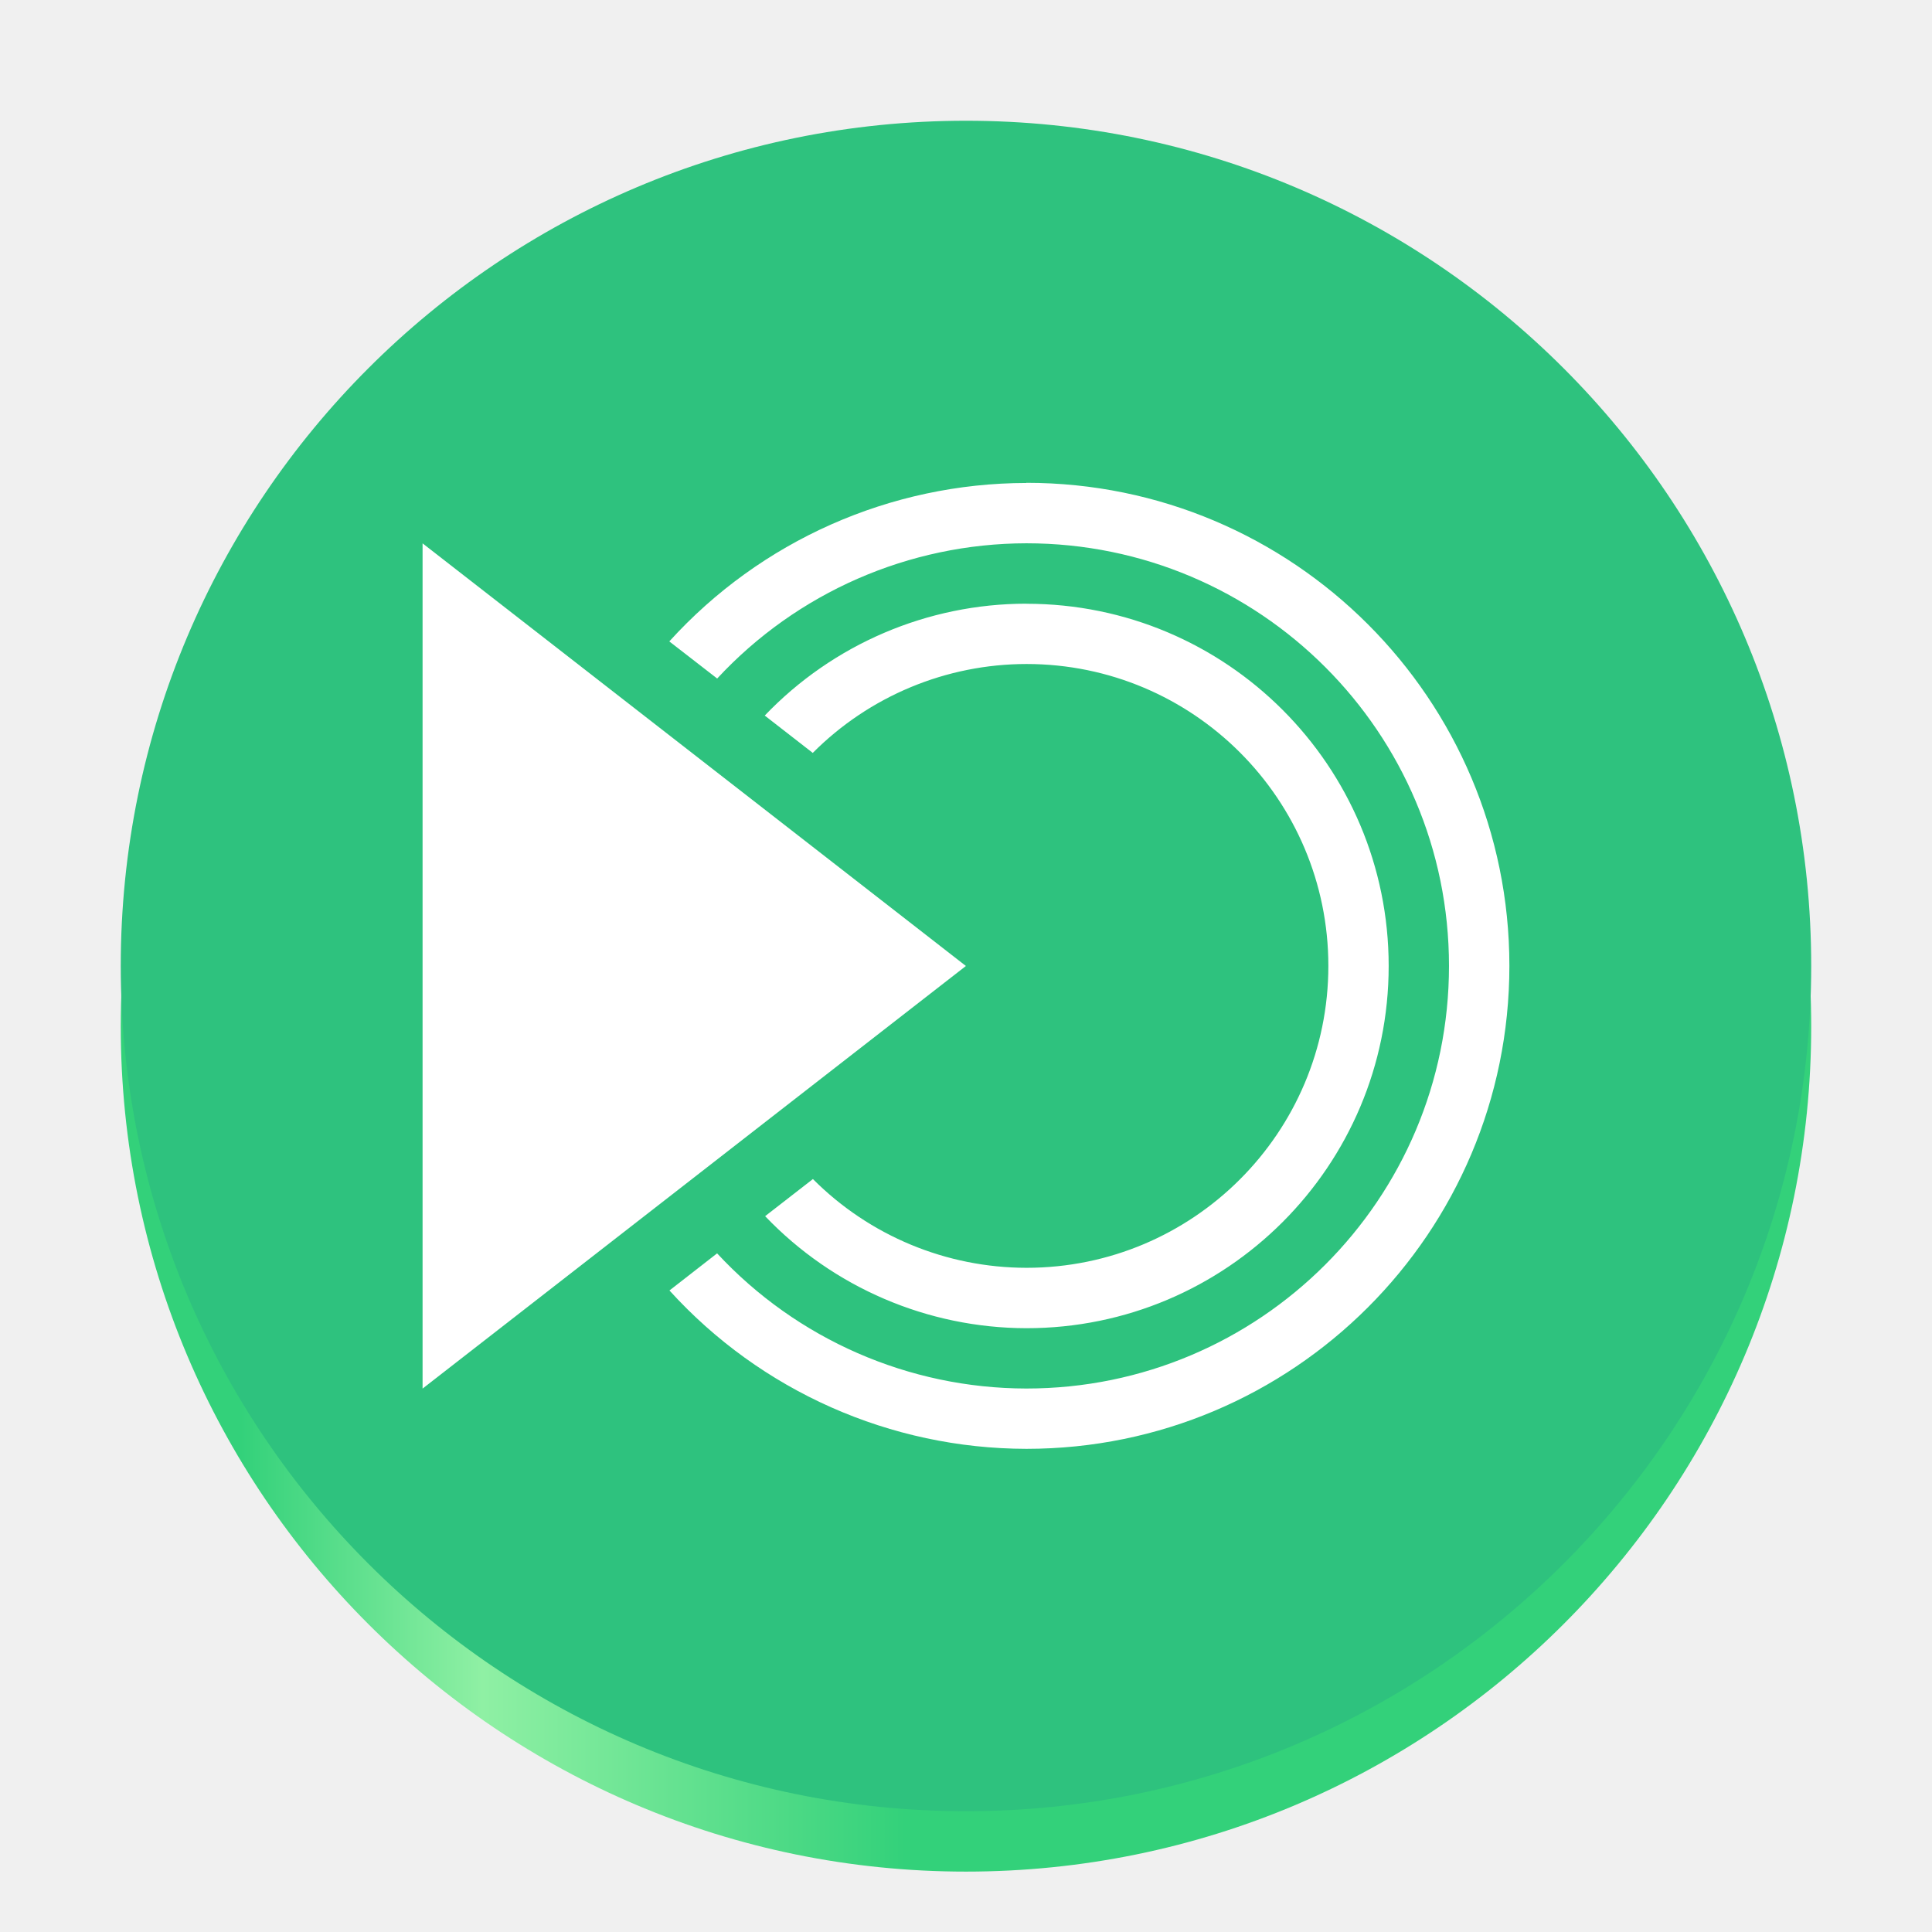
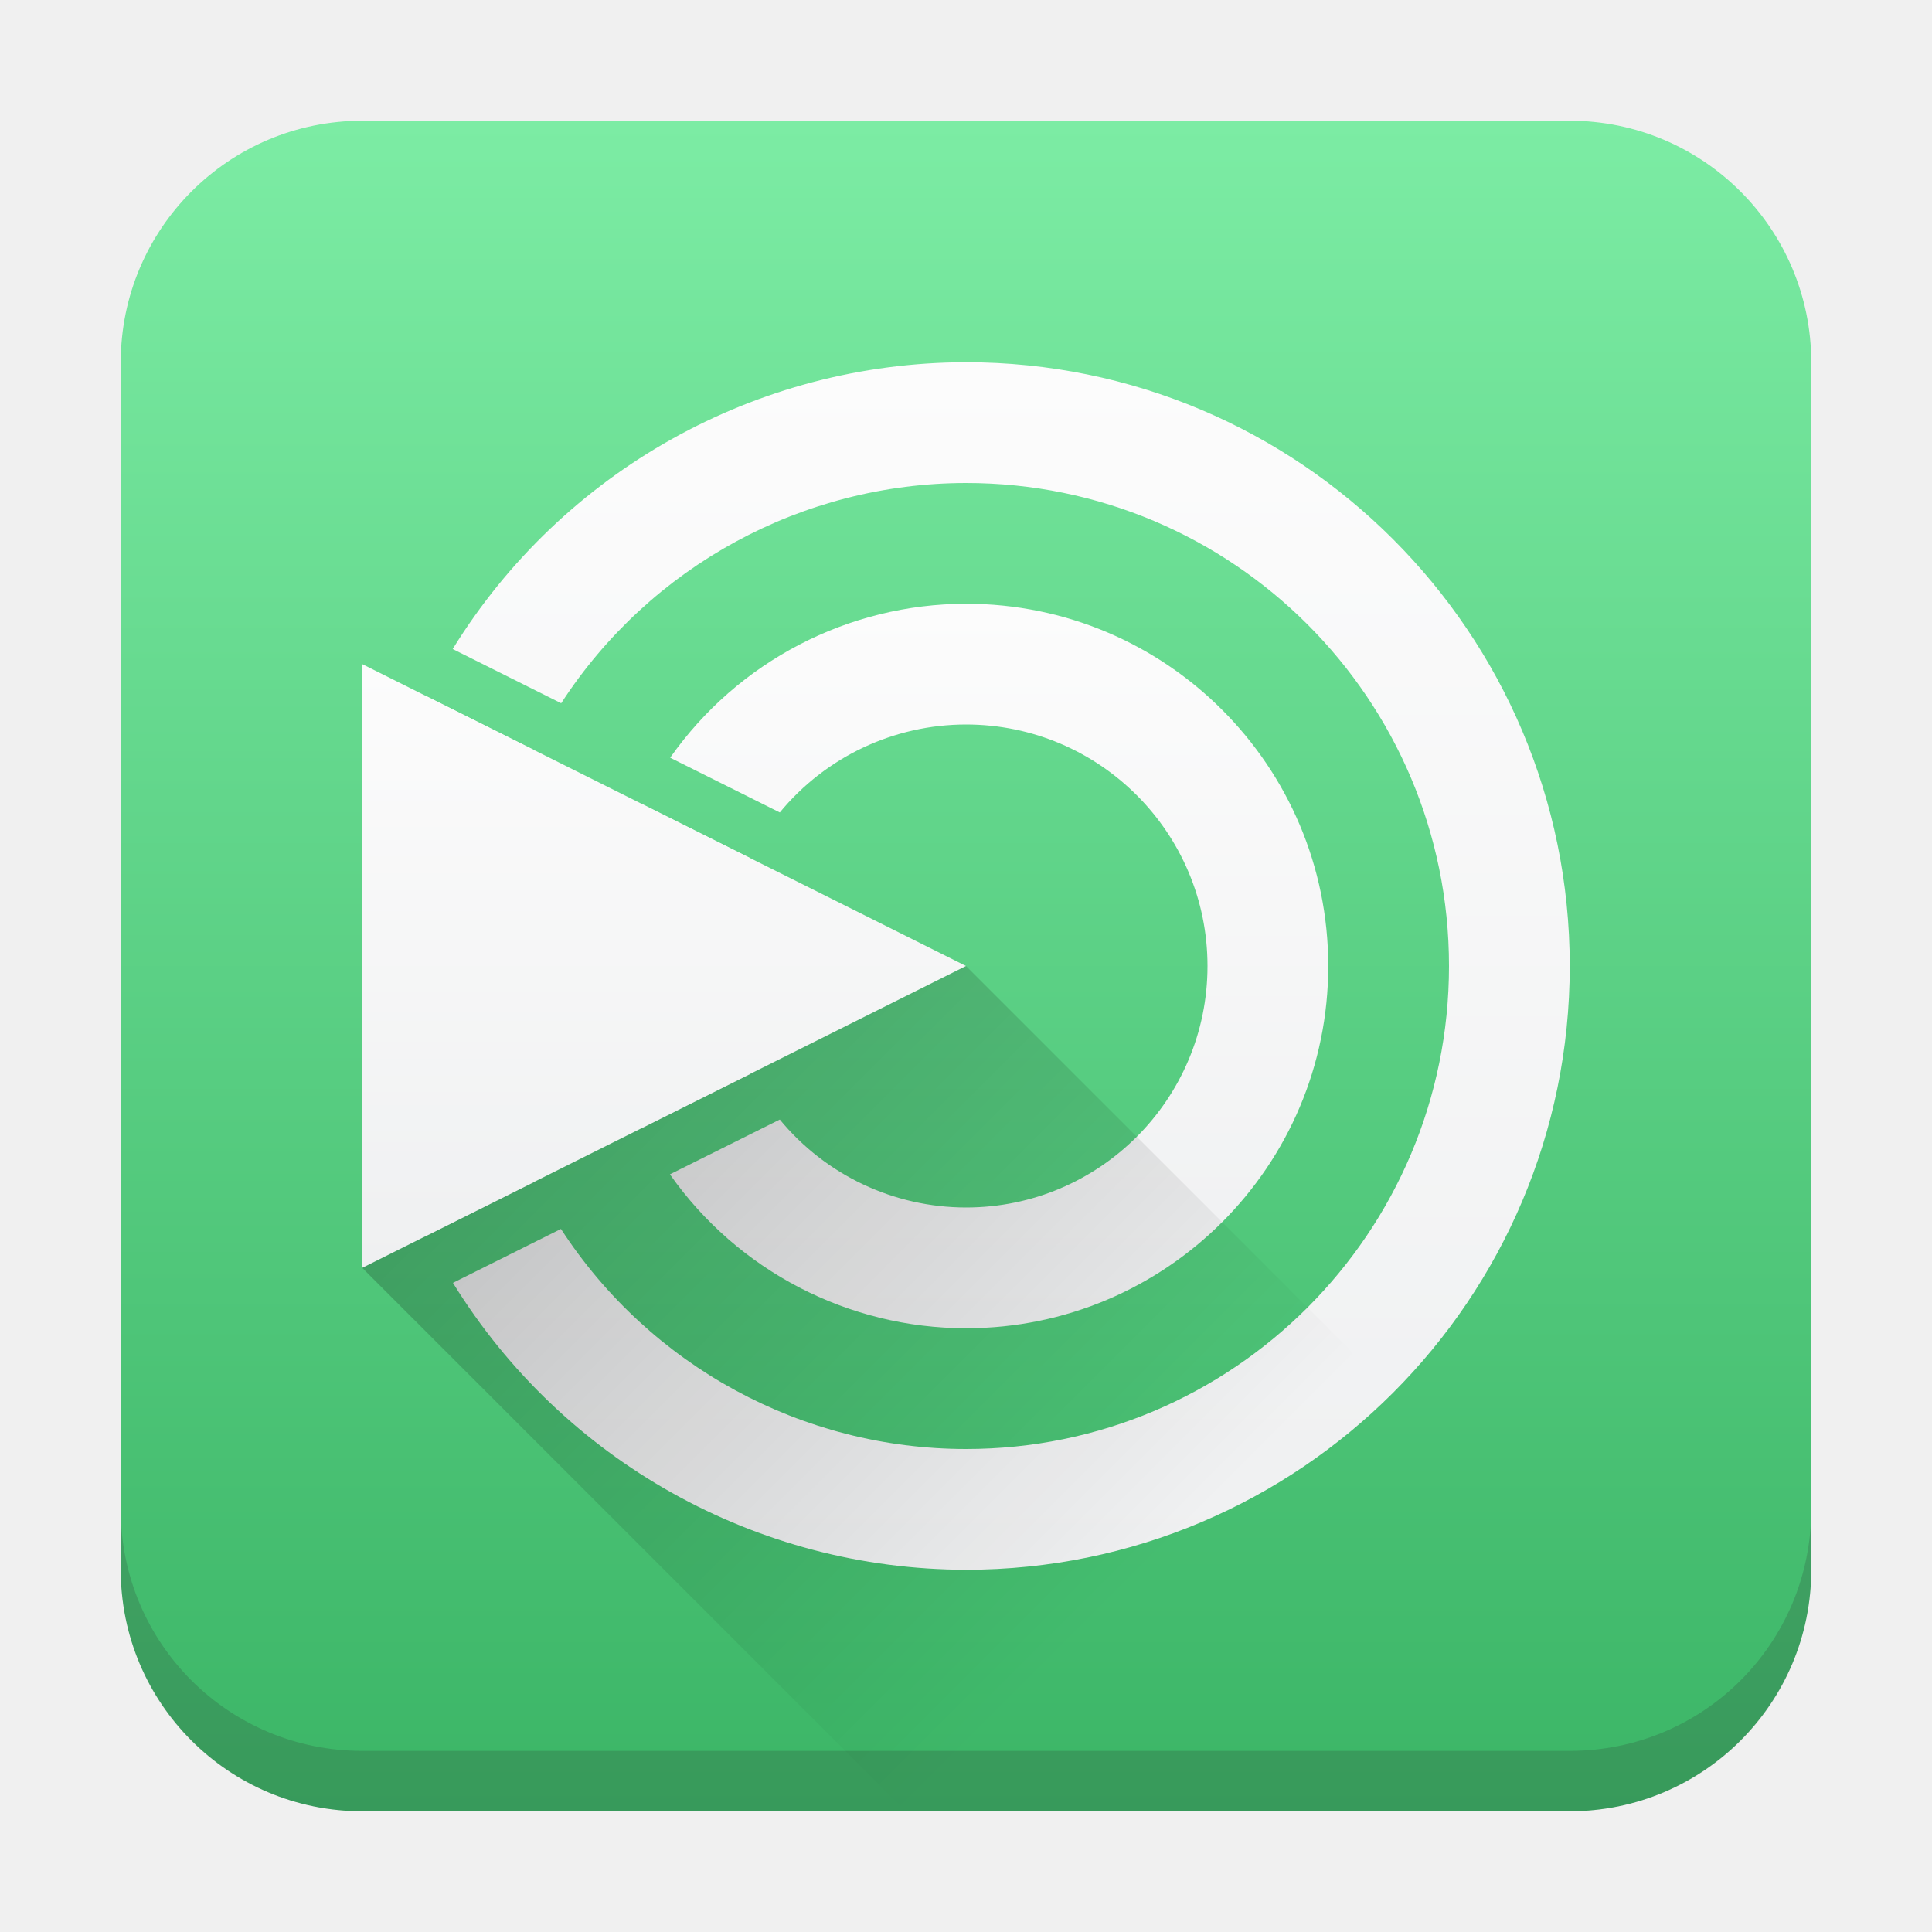
- <svg xmlns="http://www.w3.org/2000/svg" version="1" viewBox="0 0 32 32" width="32" height="32">
-   <defs>
-     <linearGradient id="a" x1="-50.45" x2="-50.45" y1="-.041" y2="-22.041" gradientUnits="userSpaceOnUse">
-       <stop stop-color="#33d17a" offset="0" />
-       <stop stop-color="#33d17a" offset=".071" />
-       <stop stop-color="#8ff0a4" offset=".214" />
-       <stop stop-color="#33d17a" offset=".464" />
-       <stop stop-color="#33d17a" offset="1" />
-     </linearGradient>
-   </defs>
-   <g transform="matrix(1.2727 0 0 1.2727 1.9478 -33.208)">
-     <rect transform="matrix(0,-1,-1,0,0,0)" x="-50.45" y="-22.041" width="22" height="22" rx="11" ry="11" fill="url(#a)" stroke-width=".55" />
-     <rect transform="matrix(0,-1,-1,0,0,0)" x="-49.664" y="-22.041" width="22" height="22" rx="11" ry="11" fill="#2ec27e" stroke-width=".55" />
-     <path d="m11.04 38.664-7.071-5.5v11z" fill="#fff" />
-     <path d="m11.827 32.378a6.286 6.286 0 0 0-4.647 2.062l0.623 0.483a5.5 5.5 0 0 1 4.024-1.76 5.5 5.5 0 0 1 5.5 5.5 5.5 5.5 0 0 1-5.5 5.5 5.5 5.5 0 0 1-4.025-1.759l-0.62 0.483a6.286 6.286 0 0 0 4.645 2.061 6.286 6.286 0 0 0 6.286-6.286 6.286 6.286 0 0 0-6.286-6.286zm0 1.571a4.714 4.714 0 0 0-3.405 1.456l0.625 0.486a3.929 3.929 0 0 1 2.781-1.157 3.929 3.929 0 0 1 3.929 3.929 3.929 3.929 0 0 1-3.929 3.929 3.929 3.929 0 0 1-2.779-1.155l-0.622 0.483a4.714 4.714 0 0 0 3.401 1.458 4.714 4.714 0 0 0 4.714-4.714 4.714 4.714 0 0 0-4.714-4.714z" fill="#fff" stroke-width=".786" />
-   </g>
+ <svg xmlns="http://www.w3.org/2000/svg" xmlns:xlink="http://www.w3.org/1999/xlink" height="32" width="32">
+   <linearGradient id="d" gradientUnits="userSpaceOnUse" x1="16" x2="16" xlink:href="#a" y1="22" y2="10" />
+   <linearGradient id="c" gradientUnits="userSpaceOnUse" x1="16" x2="16" xlink:href="#a" y1="26" y2="6" />
+   <linearGradient id="e" gradientUnits="userSpaceOnUse" x1="6" x2="6" xlink:href="#a" y1="21" y2="11" />
+   <linearGradient id="f" gradientUnits="userSpaceOnUse" x1="6" x2="15" y1="21" y2="30">
+     <stop offset="0" />
+     <stop offset="1" stop-opacity="0" />
+   </linearGradient>
+   <linearGradient id="a">
+     <stop offset="0" stop-color="#eff0f1" />
+     <stop offset="1" stop-color="#fcfcfc" />
+   </linearGradient>
+   <linearGradient id="b" gradientUnits="userSpaceOnUse" x1="2" x2="2" y1="30" y2="2">
+     <stop offset="0" stop-color="#3bb566" />
+     <stop offset="1" stop-color="#7ceca4" />
+   </linearGradient>
+   <rect fill="url(#b)" height="28" rx="4" width="28" x="2" y="2" />
+   <path d="M2 25v1c0 2.216 1.784 4 4 4h20c2.216 0 4-1.784 4-4v-1c0 2.216-1.784 4-4 4H6c-2.216 0-4-1.784-4-4z" fill="#292c2f" opacity=".2" />
+   <path d="M16 16L4 9" />
+   <path d="M16 6a10 10 0 0 0-8.502 4.75l1.797.898A8 8 0 0 1 16 8a8 8 0 0 1 8 8 8 8 0 0 1-8 8 8 8 0 0 1-6.709-3.645l-1.789.893A10 10 0 0 0 16 26a10 10 0 0 0 10-10A10 10 0 0 0 16 6zm-8.941 5.53A10 10 0 0 0 6 16a10 10 0 0 0 1.066 4.467l1.782-.89A8 8 0 0 1 8 16a8 8 0 0 1 .852-3.574z" fill="url(#c)" />
+   <path d="M16 10a6 6 0 0 0-4.9 2.55l1.816.907A4 4 0 0 1 16 12a4 4 0 0 1 4 4 4 4 0 0 1-4 4 4 4 0 0 1-3.084-1.457l-1.82.908A6 6 0 0 0 16 22a6 6 0 0 0 6-6 6 6 0 0 0-6-6zm-5.365 3.318A6 6 0 0 0 10 16a6 6 0 0 0 .64 2.68l1.784-.89A4 4 0 0 1 12 16a4 4 0 0 1 .426-1.787z" fill="url(#d)" />
+   <path d="M16 16L6 11v10z" fill="url(#e)" />
+   <path d="M16 16L6 21l9 9h11a3.986 3.986 0 0 0 2.83-1.17z" fill="url(#f)" opacity=".2" />
</svg>
